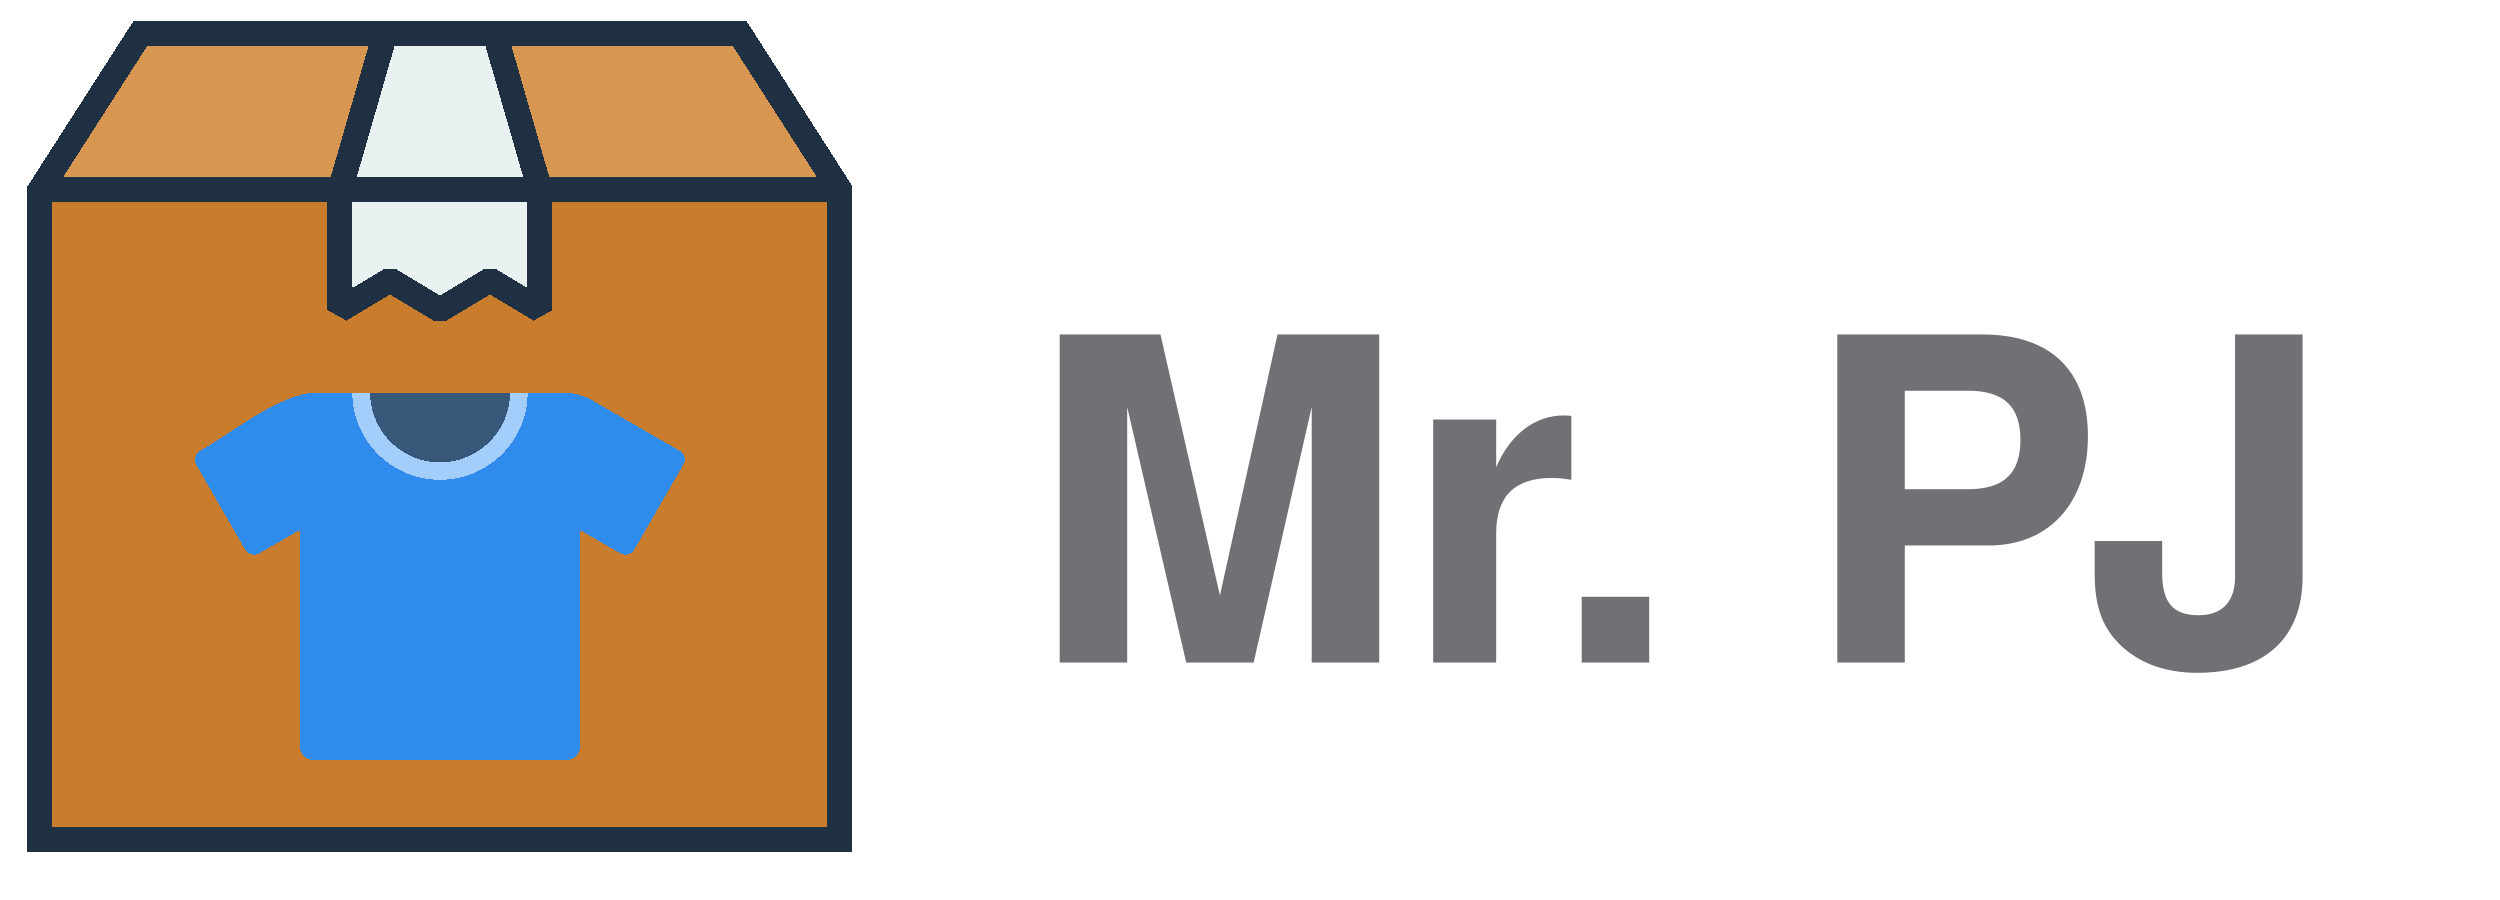
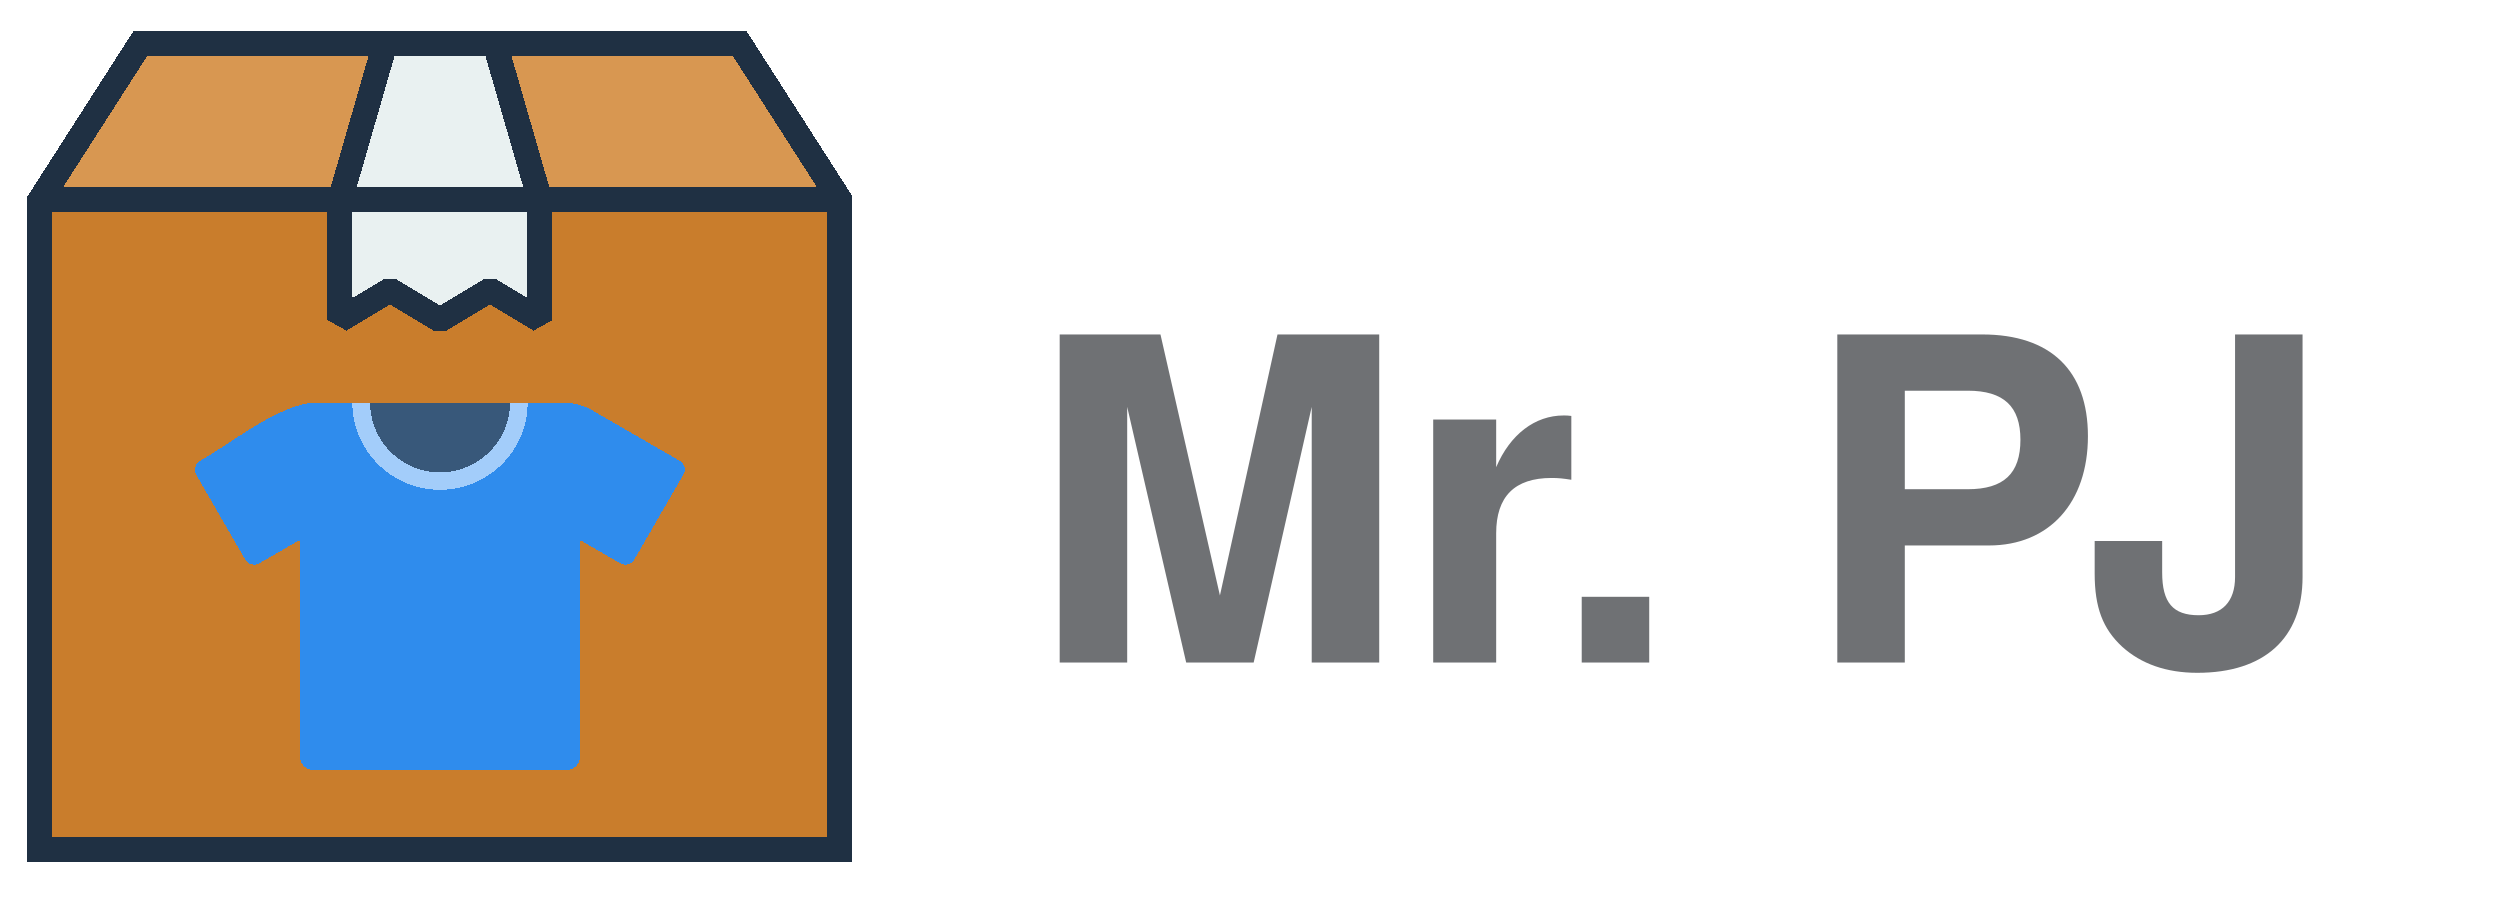
<svg xmlns="http://www.w3.org/2000/svg" width="500" height="180" viewBox="0 0 500 180">
  <style>
        text {
            font-family: -apple-system, BlinkMacSystemFont, "Segoe UI", Helvetica, Arial, sans-serif;
            font-weight: 700;
            font-size: 90px;
            fill: #6F7174;
        }
    </style>
-   <g transform="translate(0 0) scale(2)">
+   <g transform="translate(0 2) scale(2)">
    <g transform="translate(4 19)" shape-rendering="crispEdges">
      <path d="m 0,0 l 10,-15.6 h 60 l 10,15.6 z" fill="#d89751" />
      <path d="m 0,0 h 80 v 65 h -80 z" fill="#c97d2c" />
      <g stroke-width="2.5" stroke="#1f3043">
        <path d="m 0,0 l 10,-15.6 h 60 l 10,15.6 v 65 h -80 z" fill-opacity="0" />
        <path d="m 30,0 v 12 l 5,-3 5,3 5,-3 5,3 v -12 l -4.5,-15.6 -11,0 z" fill="#e9f1f1" stroke-linejoin="bevel" />
        <line x1="0" x2="80" y1="0" y2="0" />
      </g>
      <g id="icon" transform="translate(12 4.5) scale(1.75)">
        <path fill="#2f8ced" d="M29.696 12.33L24.706 9.45C24.206 9.16 23.636 9.01 23.056 9.01H8.936C8.619 9.01 8.304 9.055 8.002 9.143C6 9.729 4.09 11.295 2.296 12.33C2.016 12.49 1.916 12.86 2.076 13.14L4.866 17.97C5.026 18.25 5.396 18.35 5.676 18.19L8 16.848V29.246C8 29.666 8.34 29.996 8.75 29.996H23.246C23.666 29.996 23.996 29.656 23.996 29.246V16.855L26.296 18.19C26.586 18.35 26.946 18.26 27.106 17.97L29.896 13.14C30.086 12.86 29.986 12.5 29.696 12.33Z" />
        <path fill="#38587a" d="M11.484 9.01C11.484 9.052 11.484 9.084 11.484 9.126C11.484 11.558 13.512 13.535 16.006 13.535C18.501 13.535 20.529 11.558 20.529 9.126C20.529 9.084 20.529 9.052 20.529 9.01H11.484Z" />
        <path fill="#2f8ced" d="M24 16H8V19H24V16Z" />
        <path fill="#a3cdfa" d="M12.008 9.01C12.008 11.208 13.802 12.99 16 12.99C18.198 12.99 20 11.208 20 9.01H21.008C21.008 11.76 18.75 13.99 16 13.99C13.25 13.99 10.992 11.76 10.992 9.01H12.008Z" />
      </g>
    </g>
  </g>
  <text x="206" y="110">
    <tspan dy="0.5ex">Mr. PJ</tspan>
  </text>
</svg>
